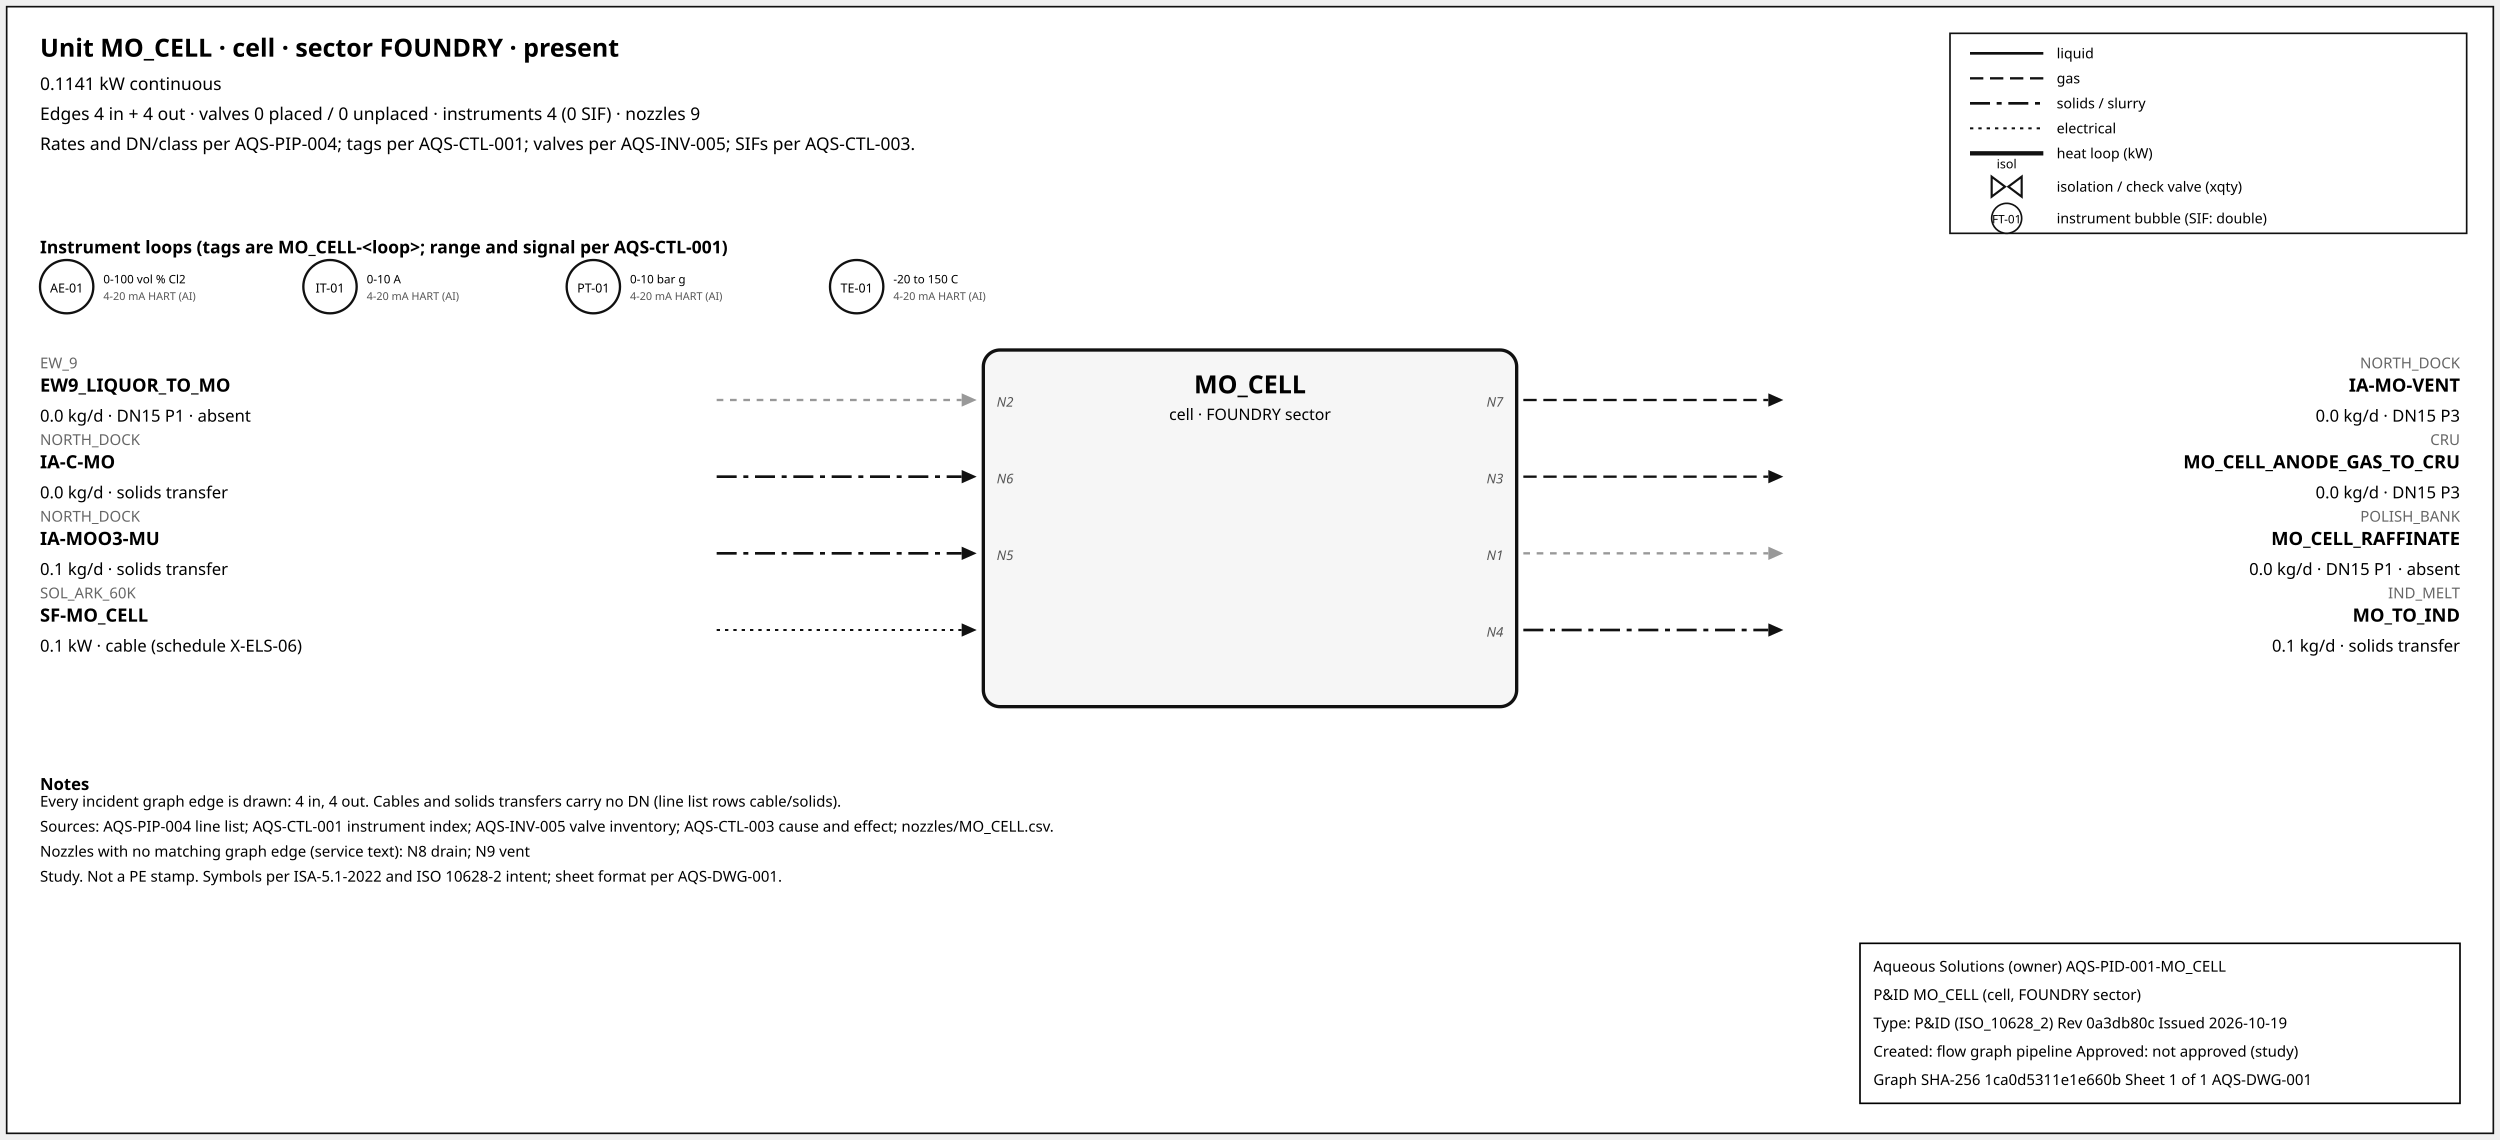
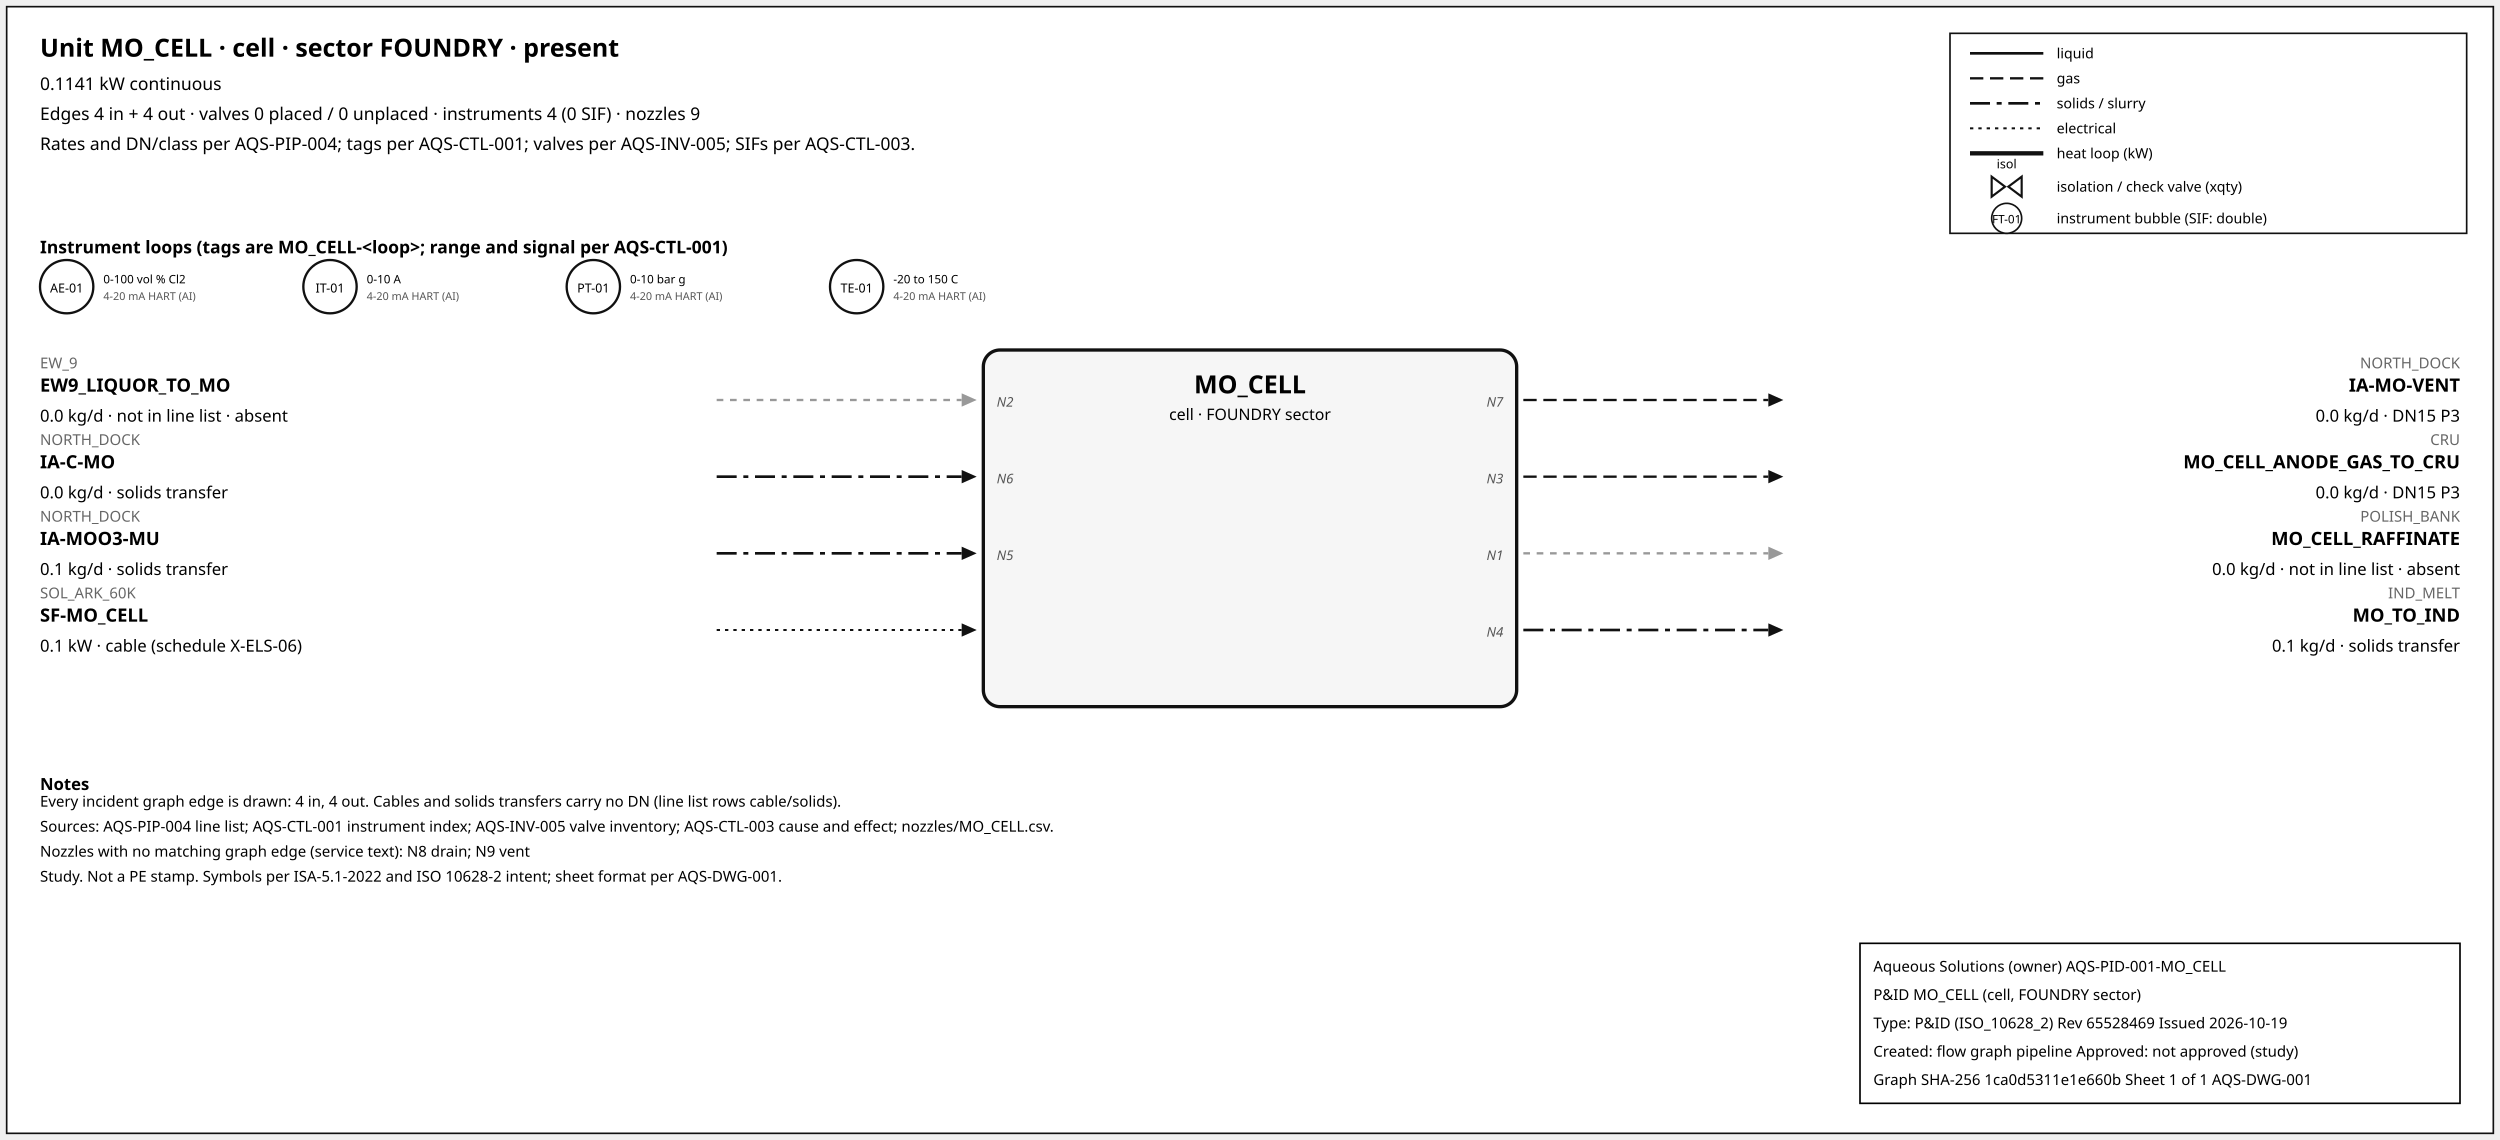
<svg xmlns="http://www.w3.org/2000/svg" width="1500" height="684" font-family="sans-serif">
  <rect x="4" y="4" width="1492" height="676" fill="white" stroke="#111" />
  <text x="24" y="34" font-size="15" font-weight="600">Unit MO_CELL · cell · sector FOUNDRY · present</text>
  <text x="24" y="54" font-size="10.5">0.1141 kW continuous</text>
  <text x="24" y="72" font-size="10.5">Edges 4 in + 4 out · valves 0 placed / 0 unplaced · instruments 4 (0 SIF) · nozzles 9</text>
  <text x="24" y="90" font-size="10.5">Rates and DN/class per AQS-PIP-004; tags per AQS-CTL-001; valves per AQS-INV-005; SIFs per AQS-CTL-003.</text>
  <rect x="1170" y="20" width="310" height="120" fill="white" stroke="#111" />
  <line x1="1182" y1="32" x2="1226" y2="32" stroke="#111" stroke-width="1.6" />
  <text x="1234" y="35" font-size="8.5">liquid</text>
  <line x1="1182" y1="47" x2="1226" y2="47" stroke="#111" stroke-width="1.4" stroke-dasharray="8,4" />
  <text x="1234" y="50" font-size="8.5">gas</text>
  <line x1="1182" y1="62" x2="1226" y2="62" stroke="#111" stroke-width="1.6" stroke-dasharray="12,4,3,4" />
  <text x="1234" y="65" font-size="8.5">solids / slurry</text>
  <line x1="1182" y1="77" x2="1226" y2="77" stroke="#111" stroke-width="1.2" stroke-dasharray="2,3" />
  <text x="1234" y="80" font-size="8.5">electrical</text>
  <line x1="1182" y1="92" x2="1226" y2="92" stroke="#111" stroke-width="2.6" />
  <text x="1234" y="95" font-size="8.5">heat loop (kW)</text>
  <path d="M 1195.0,106 L 1203.0,112 L 1195.0,118 Z M 1213.0,106 L 1205.0,112 L 1213.0,118 Z" fill="white" stroke="#111" stroke-width="1.3" />
  <text x="1204.0" y="101.0" font-size="7.5" text-anchor="middle">isol</text>
  <text x="1234" y="115" font-size="8.5">isolation / check valve (xqty)</text>
  <circle cx="1204" cy="131" r="9" fill="white" stroke="#111" />
  <text x="1204" y="134" font-size="7" text-anchor="middle">FT-01</text>
  <text x="1234" y="134" font-size="8.5">instrument bubble (SIF: double)</text>
  <text x="24" y="152" font-size="10.5" font-weight="600">Instrument loops (tags are MO_CELL-&lt;loop&gt;; range and signal per AQS-CTL-001)</text>
  <circle cx="40" cy="172" r="16" fill="white" stroke="#111" stroke-width="1.4" />
  <text x="40" y="175.5" font-size="7.5" text-anchor="middle">AE-01</text>
  <text x="62" y="170" font-size="7">0-100 vol % Cl2</text>
  <text x="62" y="180" font-size="6.5" fill="#555">4-20 mA HART (AI)</text>
  <circle cx="198" cy="172" r="16" fill="white" stroke="#111" stroke-width="1.4" />
  <text x="198" y="175.5" font-size="7.5" text-anchor="middle">IT-01</text>
  <text x="220" y="170" font-size="7">0-10 A</text>
  <text x="220" y="180" font-size="6.5" fill="#555">4-20 mA HART (AI)</text>
  <circle cx="356" cy="172" r="16" fill="white" stroke="#111" stroke-width="1.4" />
  <text x="356" y="175.5" font-size="7.5" text-anchor="middle">PT-01</text>
  <text x="378" y="170" font-size="7">0-10 bar g</text>
  <text x="378" y="180" font-size="6.5" fill="#555">4-20 mA HART (AI)</text>
  <circle cx="514" cy="172" r="16" fill="white" stroke="#111" stroke-width="1.4" />
  <text x="514" y="175.5" font-size="7.5" text-anchor="middle">TE-01</text>
  <text x="536" y="170" font-size="7">-20 to 150 C</text>
  <text x="536" y="180" font-size="6.5" fill="#555">4-20 mA HART (AI)</text>
  <rect x="590" y="210" width="320" height="214" rx="10" fill="#f6f6f6" stroke="#111" stroke-width="2" />
  <text x="750.0" y="236" font-size="15" font-weight="700" text-anchor="middle">MO_CELL</text>
  <text x="750.0" y="252" font-size="9.5" text-anchor="middle">cell · FOUNDRY sector</text>
  <line x1="430" y1="240" x2="577" y2="240" stroke="#999" stroke-width="1.4" stroke-dasharray="4,4" class="edge-in" />
  <polygon points="586,240 577,236 577,244" fill="#999" />
  <text x="24" y="221" font-size="9" fill="#666" text-anchor="start">EW_9</text>
  <text x="24" y="235" font-size="11" font-weight="600" text-anchor="start">EW9_LIQUOR_TO_MO</text>
-   <text x="24" y="253" font-size="10" text-anchor="start">0.0 kg/d · DN15 P1 · absent</text>
+   <text x="24" y="253" font-size="10" text-anchor="start">0.0 kg/d · not in line list · absent</text>
  <text x="598" y="244" font-size="8" font-style="italic" fill="#555" text-anchor="start">N2</text>
  <line x1="430" y1="286" x2="577" y2="286" stroke="#111" stroke-width="1.6" stroke-dasharray="12,4,3,4" class="edge-in" />
  <polygon points="586,286 577,282 577,290" fill="#111" />
  <text x="24" y="267" font-size="9" fill="#666" text-anchor="start">NORTH_DOCK</text>
  <text x="24" y="281" font-size="11" font-weight="600" text-anchor="start">IA-C-MO</text>
  <text x="24" y="299" font-size="10" text-anchor="start">0.0 kg/d · solids transfer</text>
  <text x="598" y="290" font-size="8" font-style="italic" fill="#555" text-anchor="start">N6</text>
  <line x1="430" y1="332" x2="577" y2="332" stroke="#111" stroke-width="1.6" stroke-dasharray="12,4,3,4" class="edge-in" />
  <polygon points="586,332 577,328 577,336" fill="#111" />
  <text x="24" y="313" font-size="9" fill="#666" text-anchor="start">NORTH_DOCK</text>
  <text x="24" y="327" font-size="11" font-weight="600" text-anchor="start">IA-MOO3-MU</text>
  <text x="24" y="345" font-size="10" text-anchor="start">0.1 kg/d · solids transfer</text>
  <text x="598" y="336" font-size="8" font-style="italic" fill="#555" text-anchor="start">N5</text>
  <line x1="430" y1="378" x2="577" y2="378" stroke="#111" stroke-width="1.2" stroke-dasharray="2,3" class="edge-in" />
  <polygon points="586,378 577,374 577,382" fill="#111" />
  <text x="24" y="359" font-size="9" fill="#666" text-anchor="start">SOL_ARK_60K</text>
  <text x="24" y="373" font-size="11" font-weight="600" text-anchor="start">SF-MO_CELL</text>
  <text x="24" y="391" font-size="10" text-anchor="start">0.1 kW · cable (schedule X-ELS-06)</text>
  <line x1="914" y1="240" x2="1061" y2="240" stroke="#111" stroke-width="1.4" stroke-dasharray="8,4" class="edge-out" />
  <polygon points="1070,240 1061,236 1061,244" fill="#111" />
  <text x="1476" y="221" font-size="9" fill="#666" text-anchor="end">NORTH_DOCK</text>
  <text x="1476" y="235" font-size="11" font-weight="600" text-anchor="end">IA-MO-VENT</text>
  <text x="1476" y="253" font-size="10" text-anchor="end">0.0 kg/d · DN15 P3</text>
  <text x="902" y="244" font-size="8" font-style="italic" fill="#555" text-anchor="end">N7</text>
  <line x1="914" y1="286" x2="1061" y2="286" stroke="#111" stroke-width="1.4" stroke-dasharray="8,4" class="edge-out" />
  <polygon points="1070,286 1061,282 1061,290" fill="#111" />
  <text x="1476" y="267" font-size="9" fill="#666" text-anchor="end">CRU</text>
  <text x="1476" y="281" font-size="11" font-weight="600" text-anchor="end">MO_CELL_ANODE_GAS_TO_CRU</text>
  <text x="1476" y="299" font-size="10" text-anchor="end">0.0 kg/d · DN15 P3</text>
  <text x="902" y="290" font-size="8" font-style="italic" fill="#555" text-anchor="end">N3</text>
  <line x1="914" y1="332" x2="1061" y2="332" stroke="#999" stroke-width="1.4" stroke-dasharray="4,4" class="edge-out" />
  <polygon points="1070,332 1061,328 1061,336" fill="#999" />
  <text x="1476" y="313" font-size="9" fill="#666" text-anchor="end">POLISH_BANK</text>
  <text x="1476" y="327" font-size="11" font-weight="600" text-anchor="end">MO_CELL_RAFFINATE</text>
-   <text x="1476" y="345" font-size="10" text-anchor="end">0.0 kg/d · DN15 P1 · absent</text>
+   <text x="1476" y="345" font-size="10" text-anchor="end">0.0 kg/d · not in line list · absent</text>
  <text x="902" y="336" font-size="8" font-style="italic" fill="#555" text-anchor="end">N1</text>
  <line x1="914" y1="378" x2="1061" y2="378" stroke="#111" stroke-width="1.6" stroke-dasharray="12,4,3,4" class="edge-out" />
  <polygon points="1070,378 1061,374 1061,382" fill="#111" />
  <text x="1476" y="359" font-size="9" fill="#666" text-anchor="end">IND_MELT</text>
  <text x="1476" y="373" font-size="11" font-weight="600" text-anchor="end">MO_TO_IND</text>
  <text x="1476" y="391" font-size="10" text-anchor="end">0.1 kg/d · solids transfer</text>
  <text x="902" y="382" font-size="8" font-style="italic" fill="#555" text-anchor="end">N4</text>
  <text x="24" y="474" font-size="10" font-weight="600">Notes</text>
  <text x="24" y="484" font-size="9">Every incident graph edge is drawn: 4 in, 4 out. Cables and solids transfers carry no DN (line list rows cable/solids).</text>
  <text x="24" y="499" font-size="9">Sources: AQS-PIP-004 line list; AQS-CTL-001 instrument index; AQS-INV-005 valve inventory; AQS-CTL-003 cause and effect; nozzles/MO_CELL.csv.</text>
  <text x="24" y="514" font-size="9">Nozzles with no matching graph edge (service text): N8 drain; N9 vent</text>
  <text x="24" y="529" font-size="9">Study. Not a PE stamp. Symbols per ISA-5.1-2022 and ISO 10628-2 intent; sheet format per AQS-DWG-001.</text>
  <g id="aqs-title-block">
    <rect x="1116" y="566" width="360" height="96" fill="white" stroke="black" stroke-width="1" />
    <text x="1124" y="583" font-size="9">Aqueous Solutions (owner)   AQS-PID-001-MO_CELL</text>
    <text x="1124" y="600" font-size="9">P&amp;ID MO_CELL (cell, FOUNDRY sector)</text>
-     <text x="1124" y="617" font-size="9">Type: P&amp;ID (ISO_10628_2)   Rev 0a3db80c   Issued 2026-10-19</text>
+     <text x="1124" y="617" font-size="9">Type: P&amp;ID (ISO_10628_2)   Rev 65528469   Issued 2026-10-19</text>
    <text x="1124" y="634" font-size="9">Created: flow graph pipeline   Approved: not approved (study)</text>
    <text x="1124" y="651" font-size="9">Graph SHA-256 1ca0d5311e1e660b   Sheet 1 of 1   AQS-DWG-001</text>
  </g>
</svg>
